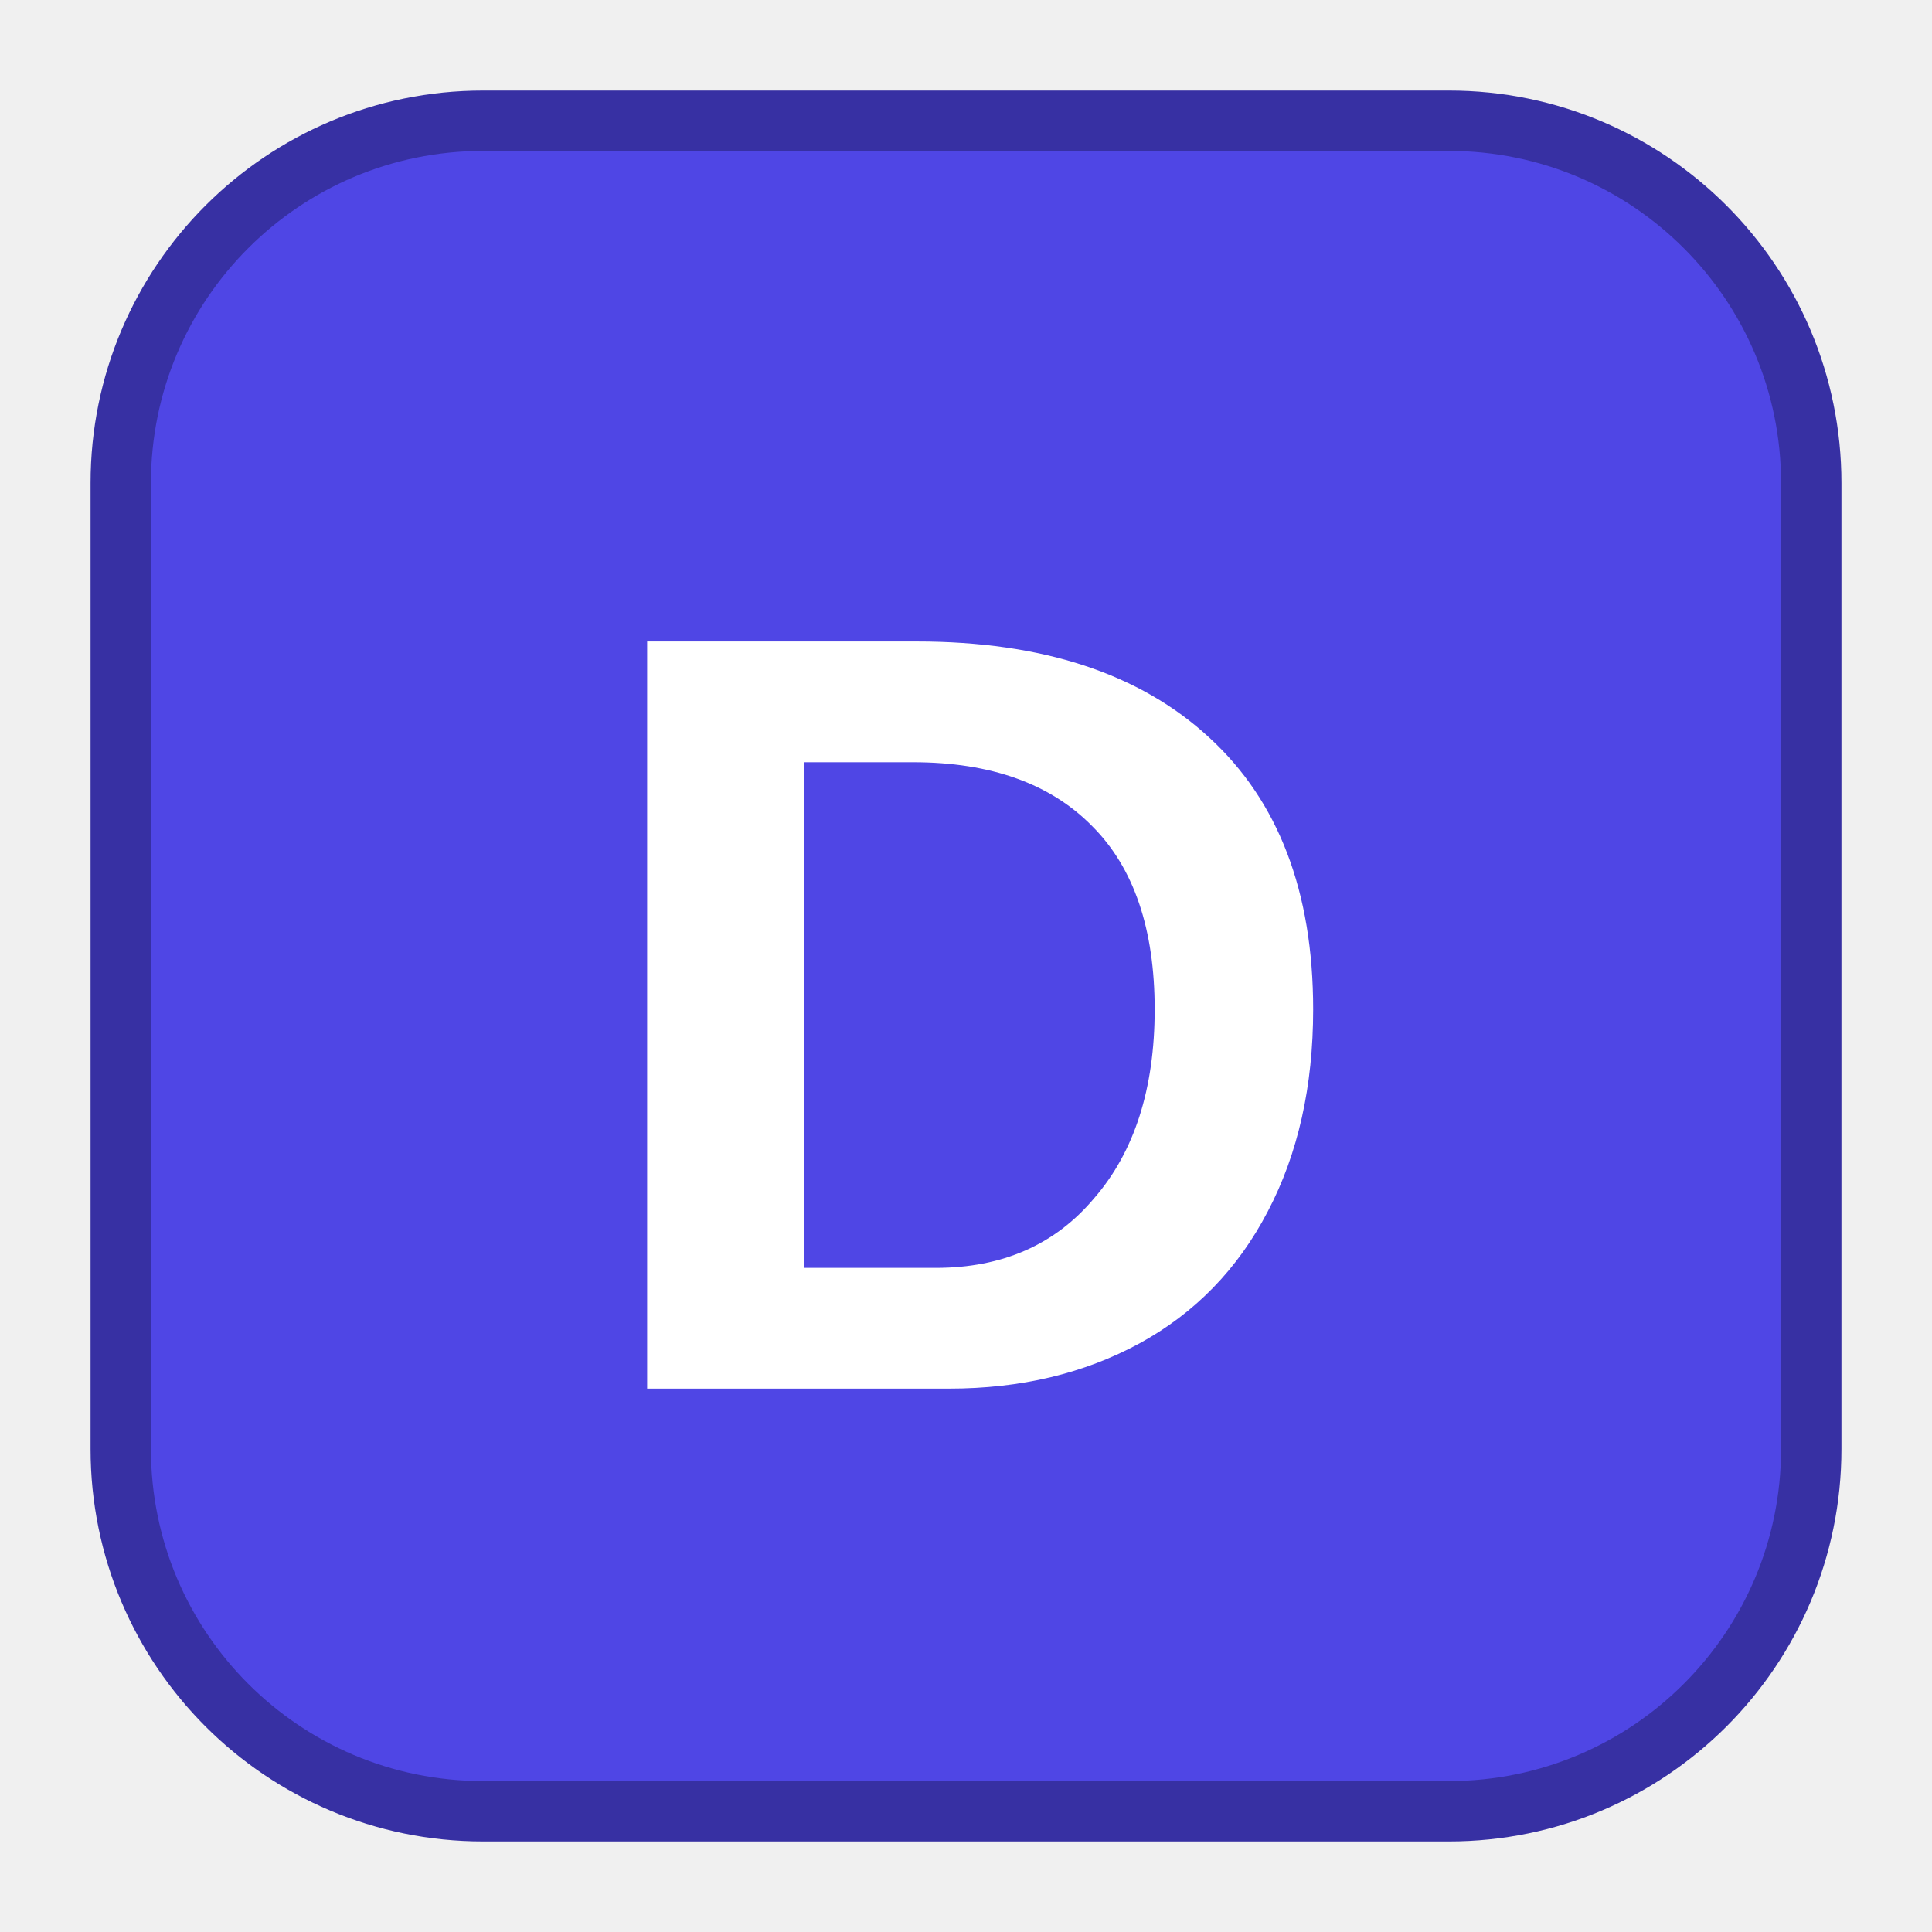
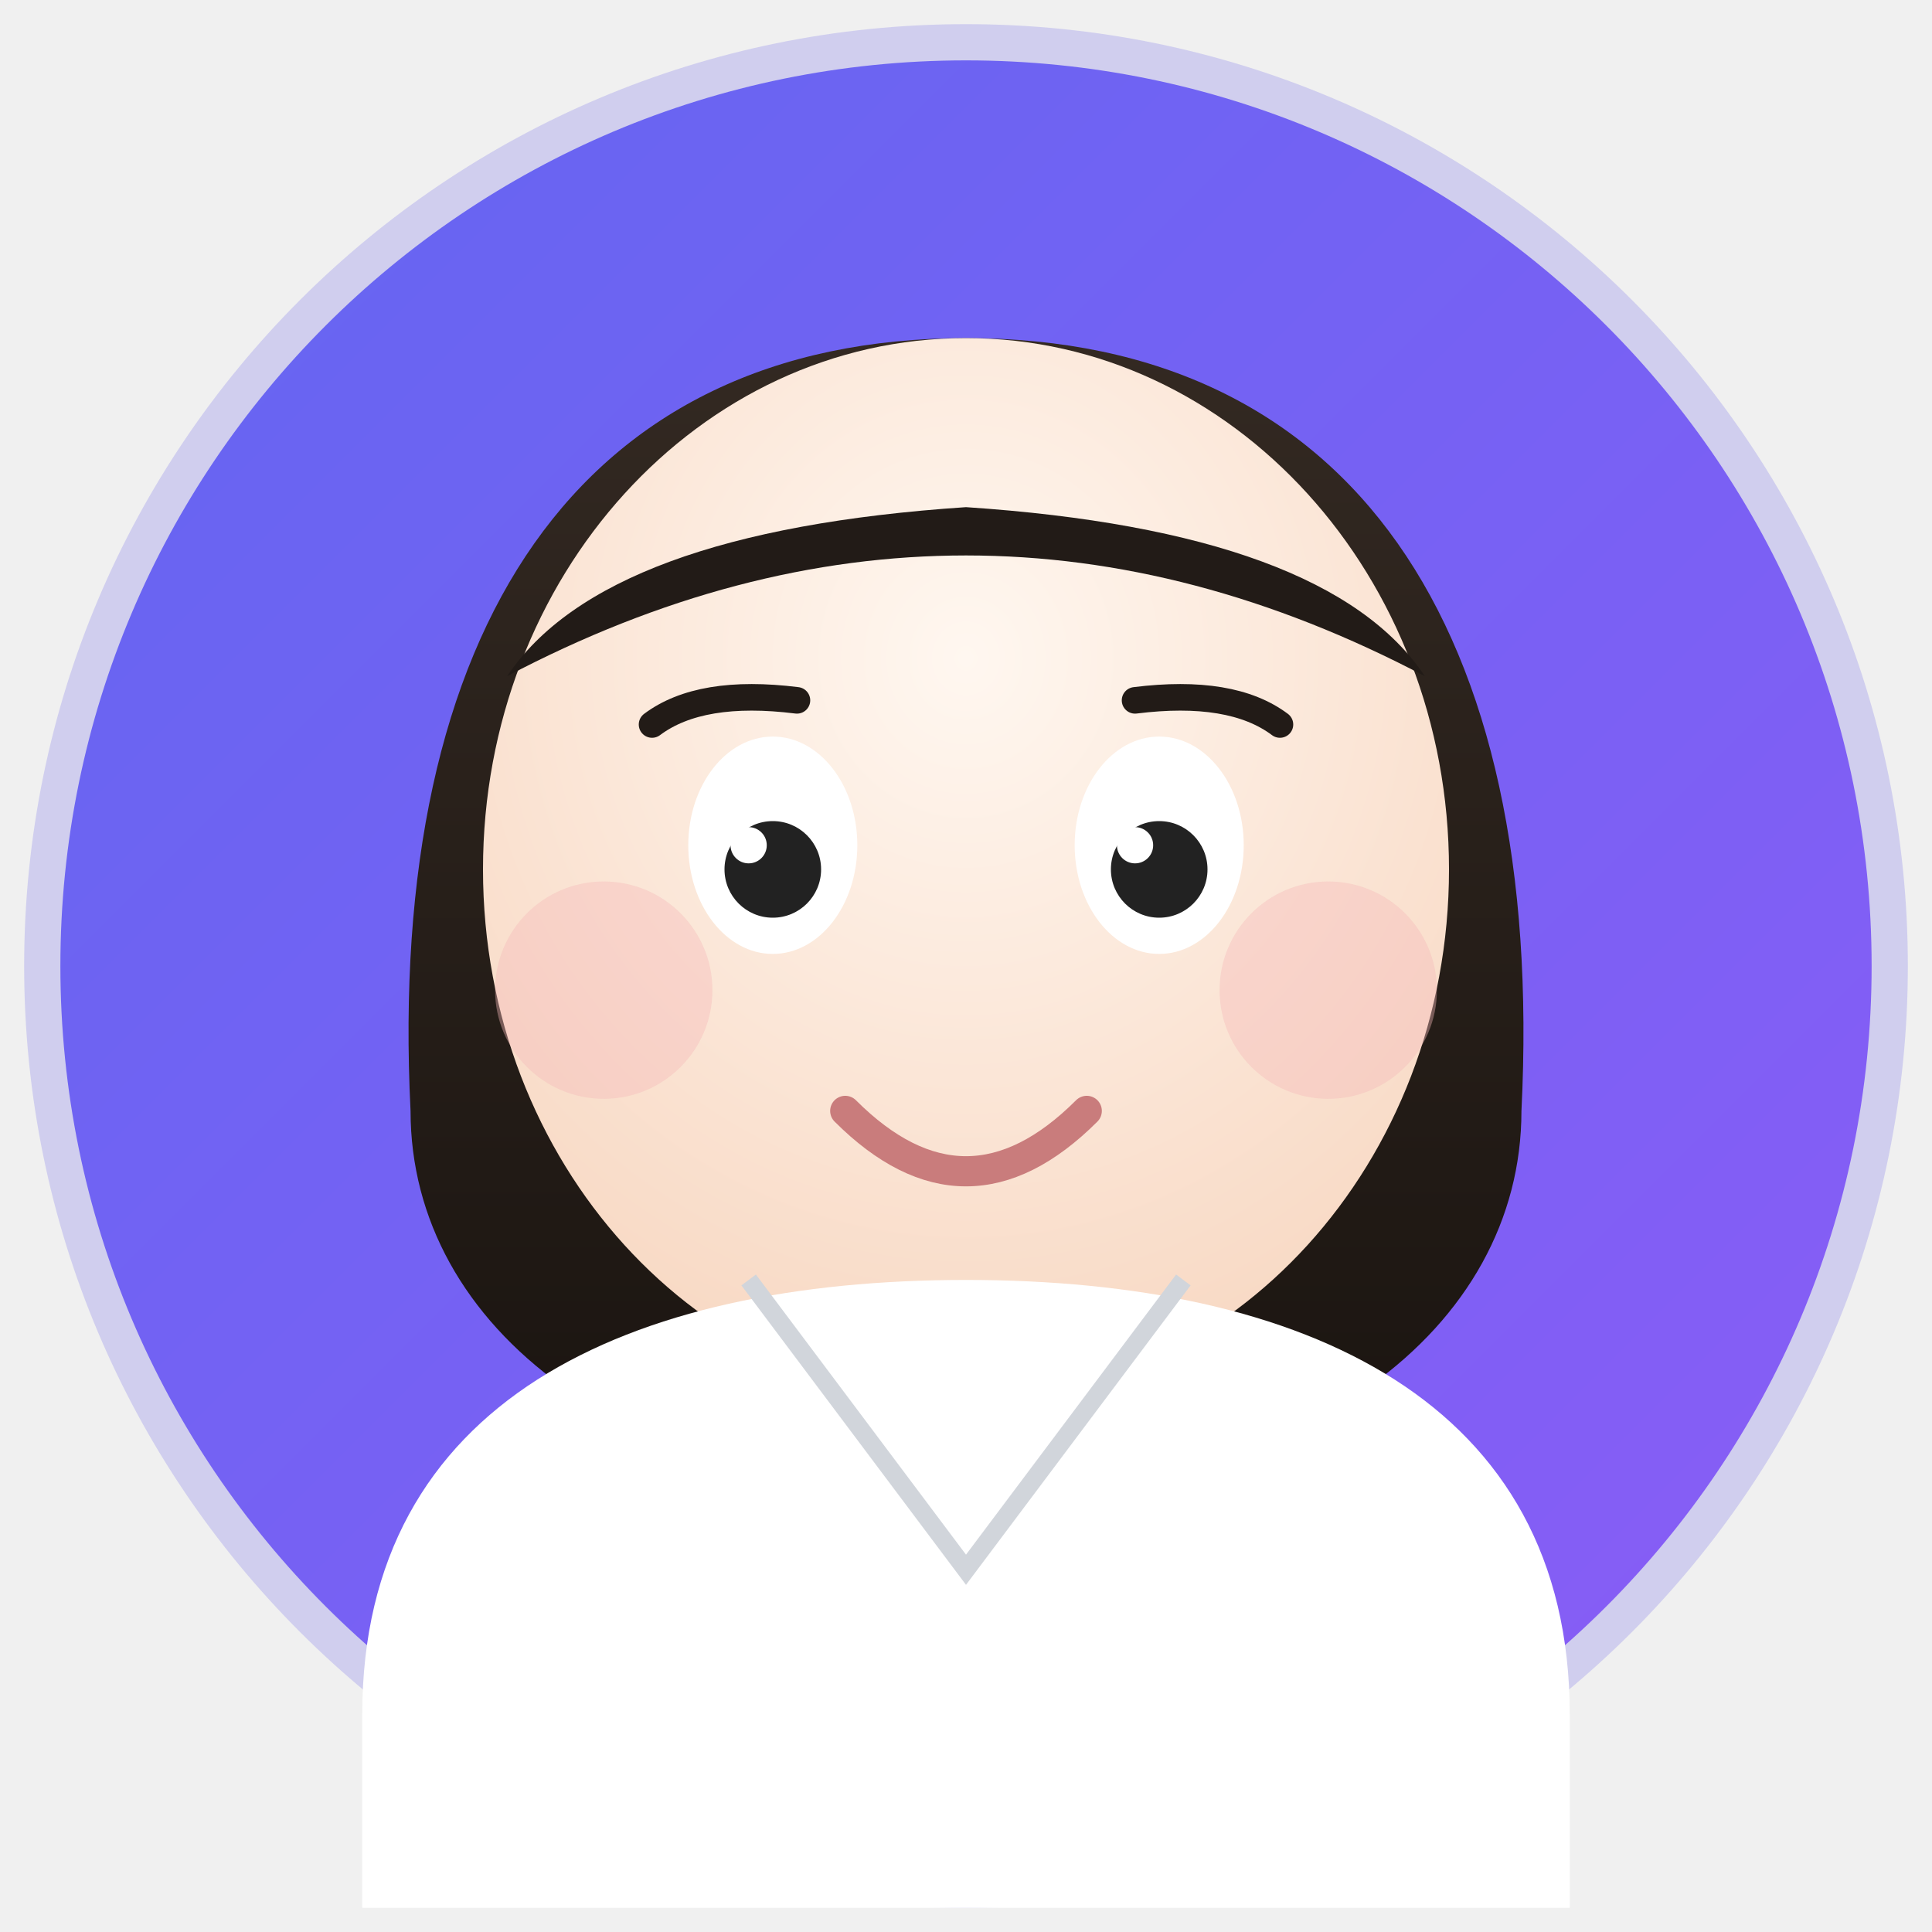
- <svg xmlns="http://www.w3.org/2000/svg" width="16" height="16" viewBox="0 0 16 16">
-   <rect x="1" y="1" width="14" height="14" rx="3" fill="#4F46E5" stroke="#3730A3" stroke-width="0.5" />
-   <text x="8" y="11.5" text-anchor="middle" font-size="9" font-family="Arial" font-weight="bold" fill="white">D</text>
+ <svg xmlns="http://www.w3.org/2000/svg" width="160" height="160" viewBox="0 0 160 160">
+   <defs>
+     <linearGradient id="userBg" x1="0%" y1="0%" x2="100%" y2="100%">
+       <stop offset="0%" stop-color="#6366f1" />
+       <stop offset="100%" stop-color="#8b5cf6" />
+     </linearGradient>
+     <radialGradient id="skin" cx="50%" cy="30%" r="70%">
+       <stop offset="0%" stop-color="#fff7f0" />
+       <stop offset="100%" stop-color="#f8d9c4" />
+     </radialGradient>
+     <linearGradient id="hair" x1="0" y1="0" x2="0" y2="1">
+       <stop offset="0%" stop-color="#332922" />
+       <stop offset="100%" stop-color="#1a1410" />
+     </linearGradient>
+   </defs>
+   <circle cx="80" cy="80" r="78" fill="#4f46e5" opacity="0.2" />
+   <circle cx="80" cy="80" r="75" fill="url(#userBg)" />
+   <path d="M80 28 C48 28 32 52 34 92 C34 110 52 124 80 124 C108 124 126 110 126 92 C128 52 112 28 80 28 Z" fill="url(#hair)" />
+   <ellipse cx="80" cy="72" rx="40" ry="44" fill="url(#skin)" />
+   <path d="M42 56 Q80 36 118 56 Q110 44 80 42 Q50 44 42 56 Z" fill="#221b17" />
+   <ellipse cx="64" cy="70" rx="7" ry="9" fill="#ffffff" />
+   <ellipse cx="96" cy="70" rx="7" ry="9" fill="#ffffff" />
+   <circle cx="64" cy="72" r="4" fill="#222222" />
+   <circle cx="96" cy="72" r="4" fill="#222222" />
+   <circle cx="62" cy="70" r="1.5" fill="#fff" />
+   <circle cx="94" cy="70" r="1.5" fill="#fff" />
+   <path d="M54 60 Q58 57 66 58" stroke="#221b17" stroke-width="2.2" fill="none" stroke-linecap="round" />
+   <path d="M94 58 Q102 57 106 60" stroke="#221b17" stroke-width="2.2" fill="none" stroke-linecap="round" />
+   <circle cx="50" cy="82" r="9" fill="#f4b8b8" opacity="0.4" />
+   <circle cx="110" cy="82" r="9" fill="#f4b8b8" opacity="0.4" />
+   <path d="M70 92 Q80 102 90 92" stroke="#c97c7c" stroke-width="2.5" fill="none" stroke-linecap="round" />
+   <path d="M30 142 C30 116 52 106 80 106 C108 106 130 116 130 142 L130 158 L30 158 Z" fill="#ffffff" />
+   <path d="M62 106 L80 130 L98 106" stroke="#d1d5db" stroke-width="1.5" fill="none" />
</svg>
